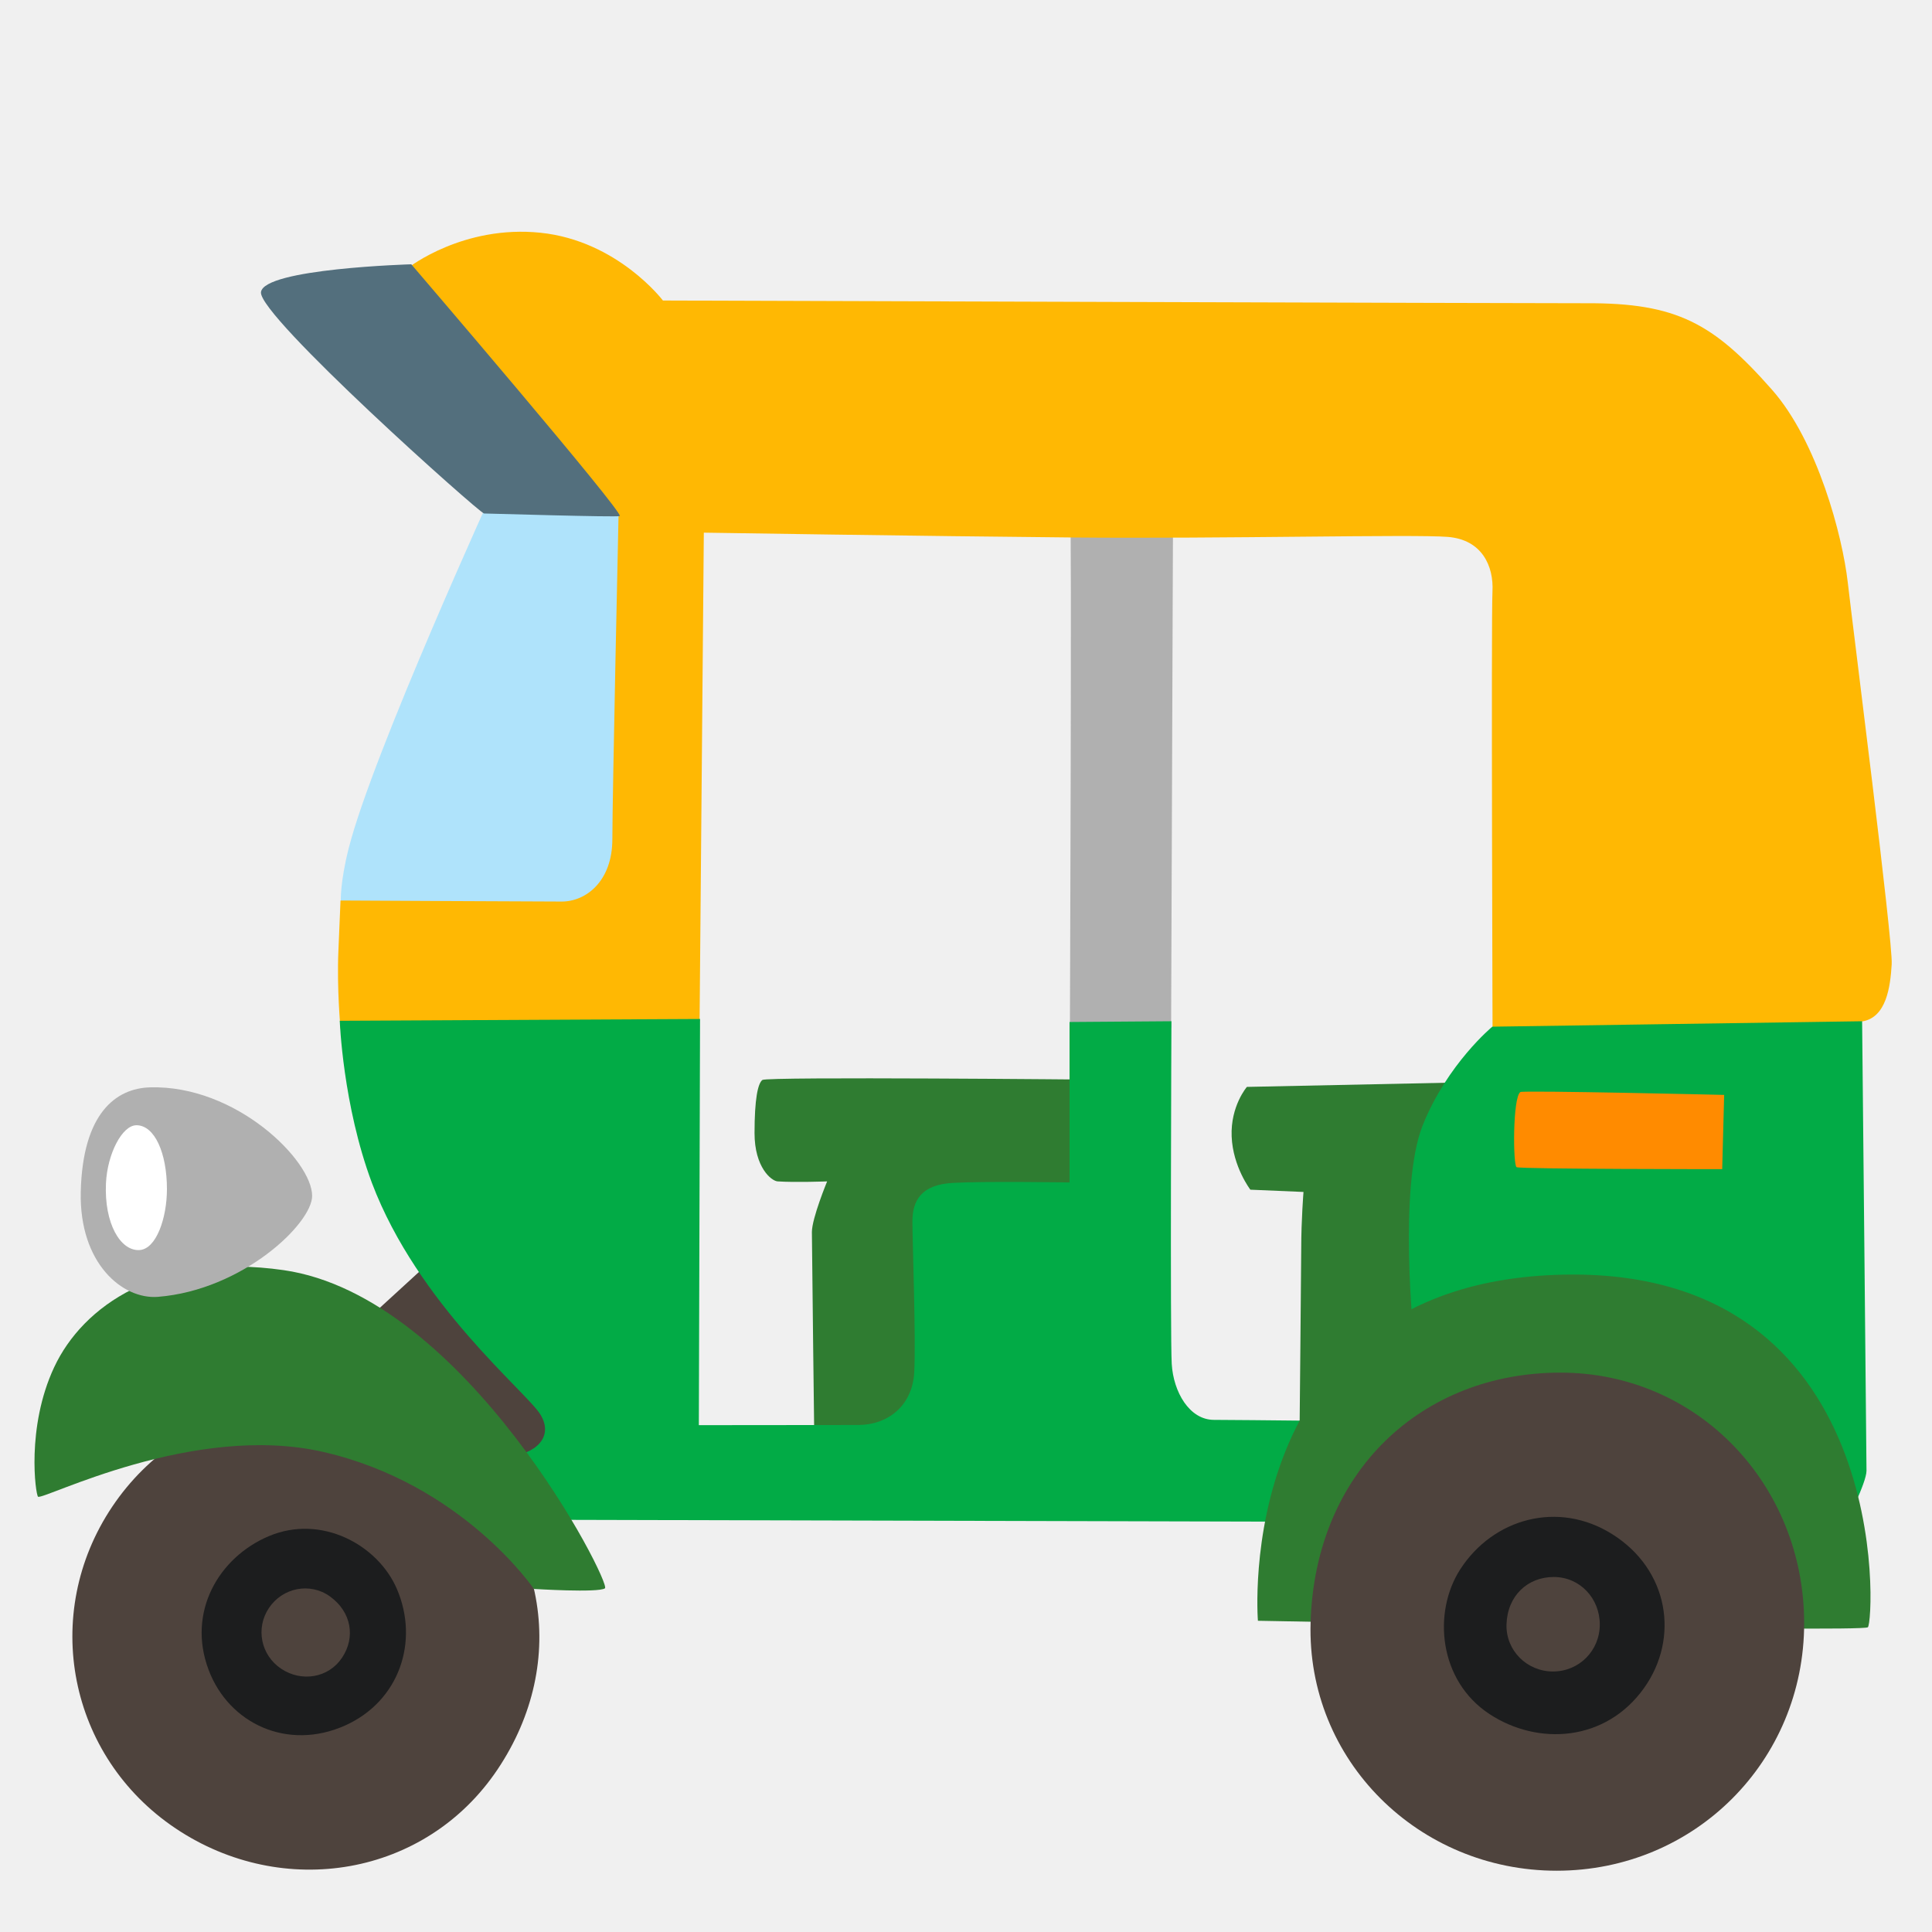
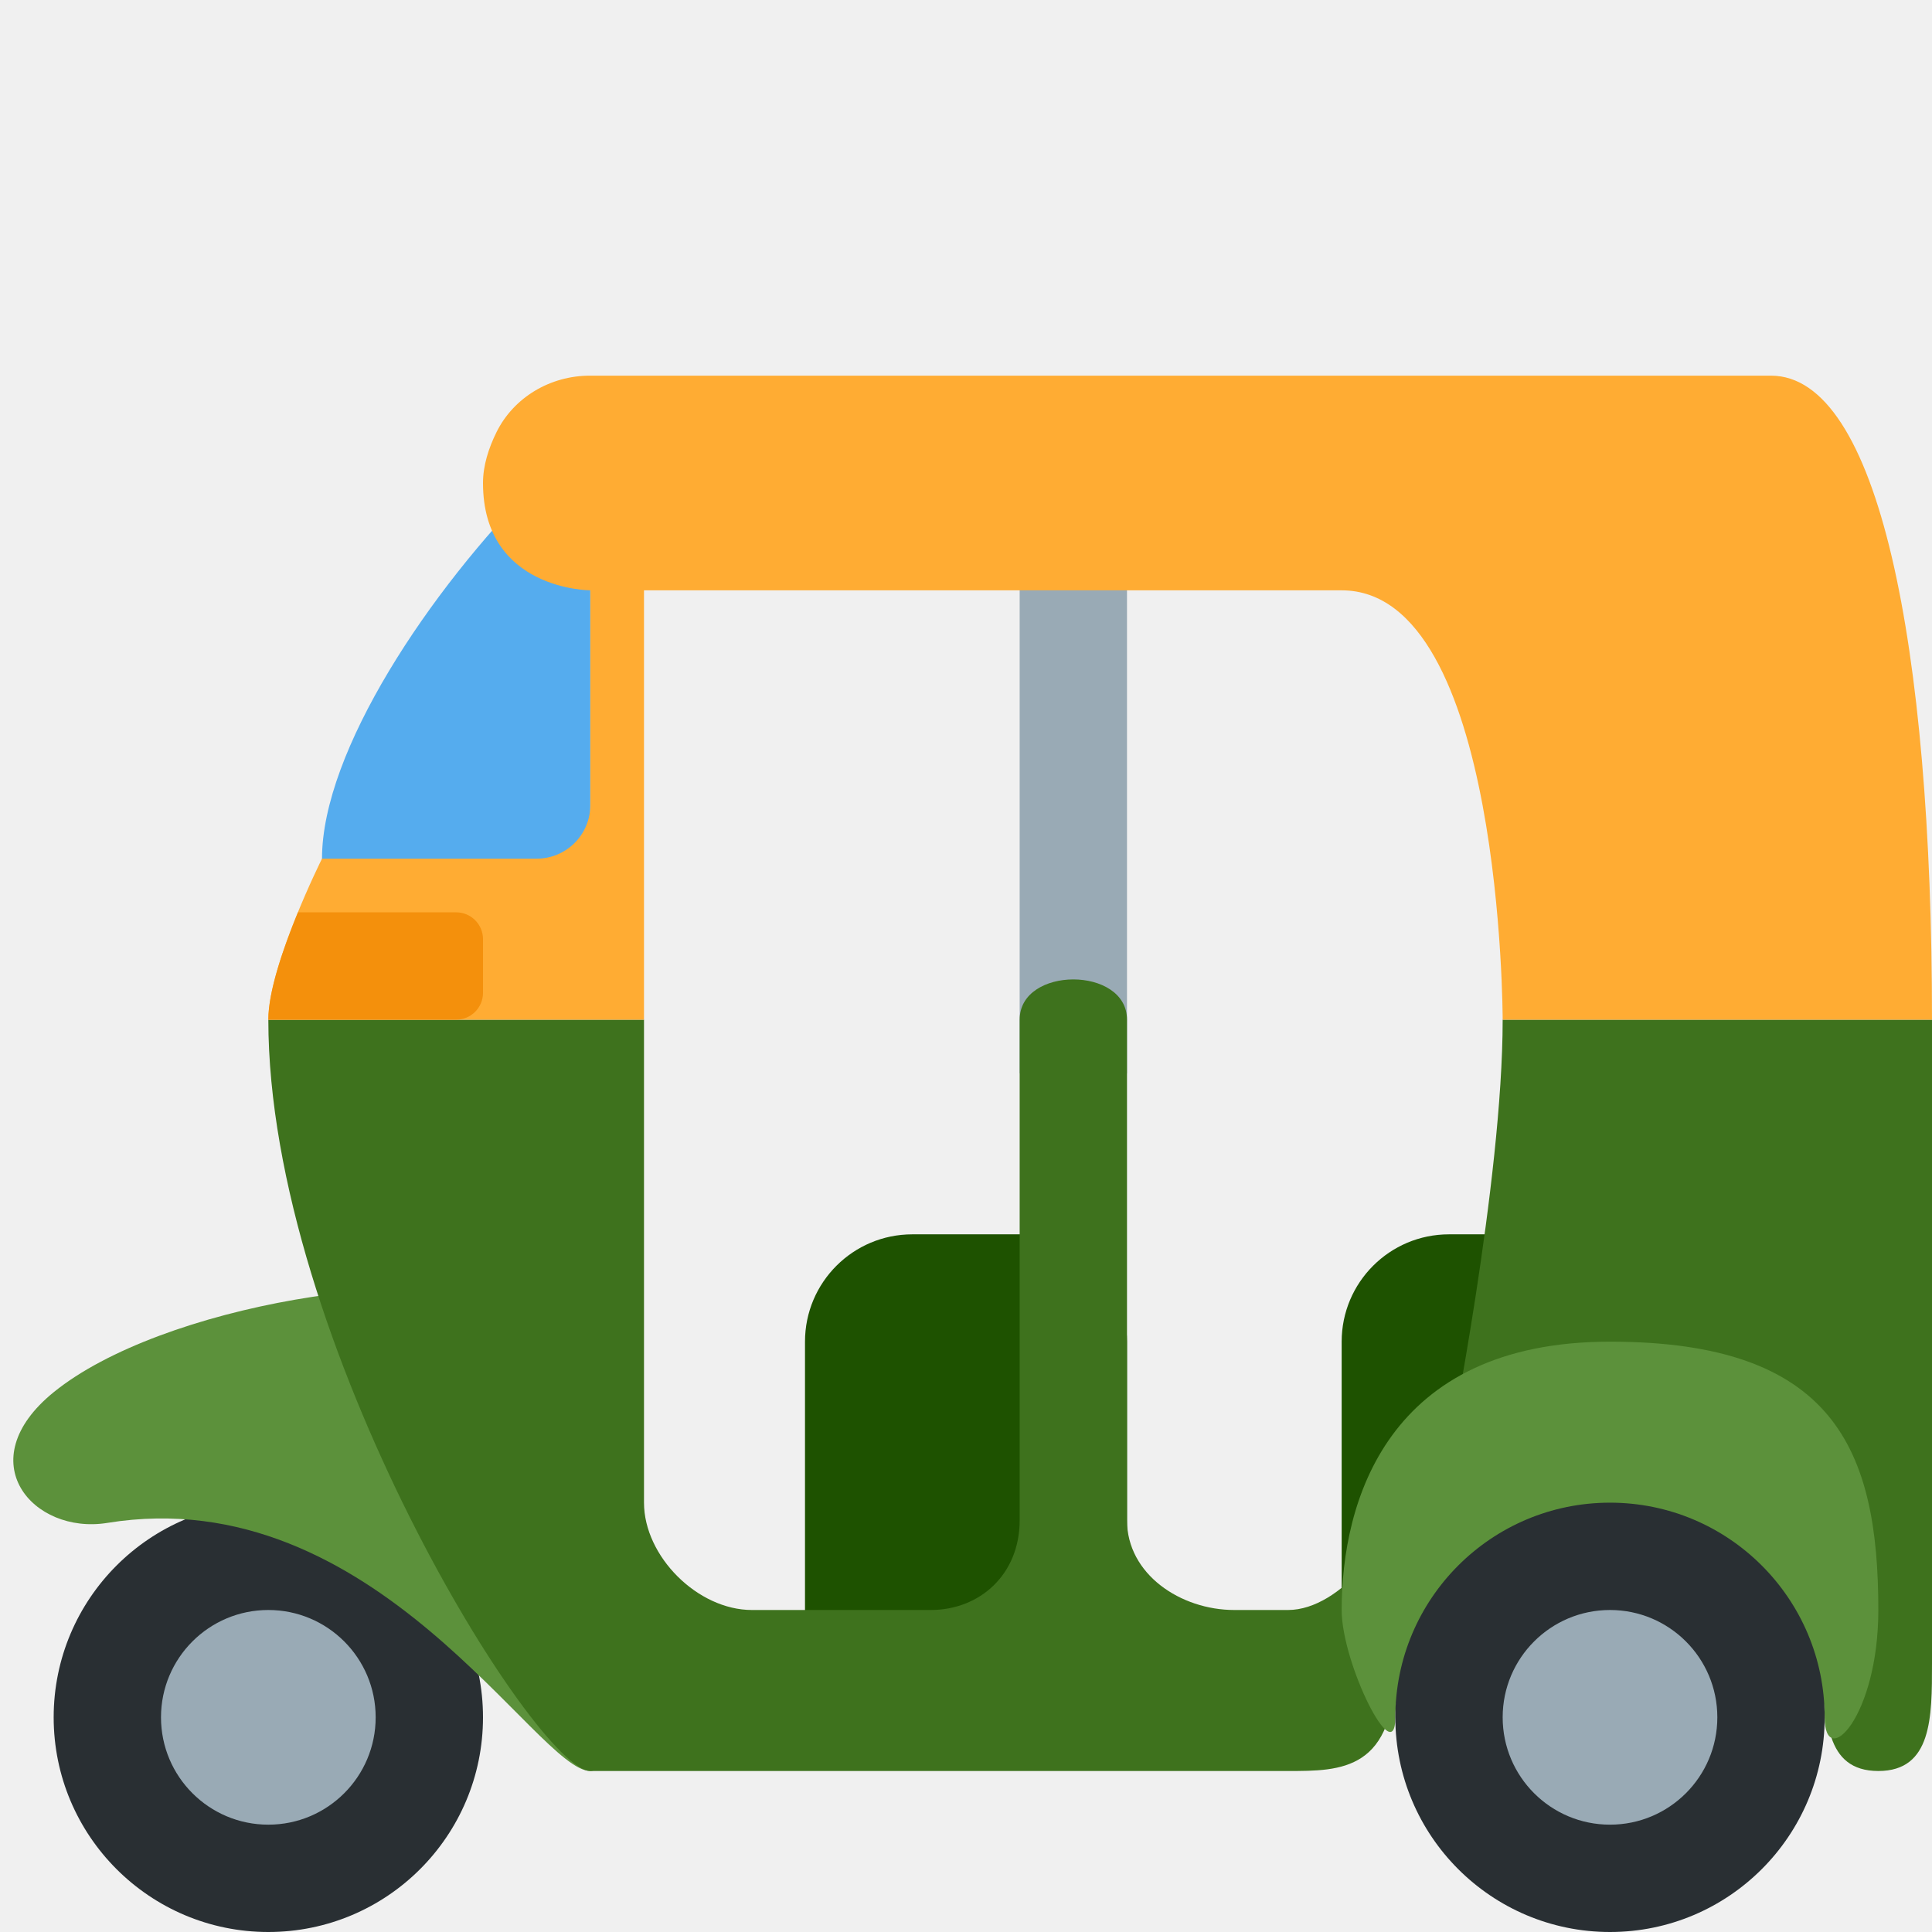
- <svg xmlns="http://www.w3.org/2000/svg" width="800px" height="800px" viewBox="0 0 128 128" aria-hidden="true" role="img" class="iconify iconify--noto" preserveAspectRatio="xMidYMid meet">
-   <path d="M72.67 71.53s-21.87-.21-22.16.02c-.3.23-.52 1.26-.52 3.52c0 2.27 1.11 3.17 1.53 3.2c1.18.08 3.28 0 3.28 0s-1.01 2.44-1.01 3.36s.17 14.62.17 14.62l18.49-1.6l.22-23.12z" fill="#2f7c31" />
-   <path d="M96.98 71.71l-14.37.3s-1.09 1.26-1.01 3.28c.08 2.02 1.24 3.53 1.24 3.53l3.52.15s-.15 1.87-.15 3.74c0 .88-.11 12.08-.11 12.08l3.23 1.33l12.6-9.08l-4.95-15.33z" fill="#2f7c31" />
-   <path fill="#4e433d" d="M29.08 83.06l-4.87 4.46l10.08 11.09l7.9-1.51z" />
-   <path d="M36.07 62.46l-13.49-2.74s-.06-1.24.53-3.55c1.6-6.28 9.71-24.02 9.71-24.02l9.78-2.82l.18 31.89l-6.71 1.24z" fill="#afe3fb" />
-   <path d="M70.9 33.04c.12 1.39-.02 36.05-.02 36.05l6.71-.99l.13-35.16l-6.82.1z" fill="#b0b0b0" />
-   <path d="M23.91 70.39l-1.35-2.25s-.25-2.63-.14-5.15c.05-1.15.14-3.33.14-3.33s13.08.07 14.66.07s3.35-1.32 3.35-4.14s.41-21.46.41-21.46L27.88 22.2l-.79-4.49s3.61-2.82 8.72-2.29c5.11.53 8.11 4.49 8.11 4.49s58.85.19 61.15.18c6.02-.03 8.45 1.33 12.32 5.72c3.03 3.43 4.68 9.7 5.03 12.78c.35 3.08 3 23.79 2.91 25.29s-.35 3.52-1.94 3.79c-1.59.26-4.05 1.5-4.05 1.5l-17.62.62l-2.83-.13s-.1-28.8-.01-30.47c.09-1.67-.68-3.44-2.97-3.62c-2.29-.18-14.82.13-24.77.04c-9.96-.09-24.51-.32-24.51-.32l-.28 32.31l-13.37 4.47l-9.07-1.68z" fill="#ffb803" />
-   <path d="M17.29 19.36c-.17 1.57 14.51 14.66 14.78 14.66c.26 0 8.83.26 8.99.17c.33-.18-13.81-16.68-13.81-16.68s-9.79.28-9.96 1.85z" fill="#536f7d" />
-   <path d="M22.51 67.63l23.87-.12l-.08 26.91s8.57-.01 10.55-.01c1.98 0 3.6-1.28 3.72-3.49c.12-2.21-.12-8.6-.12-9.99s.58-2.44 2.67-2.56c2.09-.12 7.74-.03 7.74-.03V67.71l6.75-.05s-.09 20.84.02 22.7s1.17 3.71 2.8 3.71s12.2.12 12.2.12l1.04-5.54s-1.04-10.03.59-14.1s4.61-6.53 4.61-6.53l24.5-.36s.29 28.96.29 29.78c0 .81-1.39 3.49-1.39 3.49l-38.47-.12l-47.65-.12l-5.58-3.49s1.16-.58 3.02-.7s3.14-1.28 2.21-2.79s-8.12-7.29-11.16-15.34c-1.93-5.16-2.13-10.74-2.13-10.74z" fill="#02ab46" />
-   <path d="M11.64 121.14c-7.11-4.76-8.97-14.2-4.21-21.31s14.33-9.08 21.29-4.11c7.64 5.46 9.01 14.39 4.25 21.5c-4.76 7.11-14.22 8.68-21.33 3.92z" fill="#4e433d" />
-   <path d="M22.86 114.32c3.6-1.61 4.93-5.58 3.43-9.06c-1.26-2.91-4.99-4.95-8.47-3.49c-3.34 1.41-5.44 5.04-4 8.86c1.35 3.59 5.26 5.38 9.04 3.69z" fill="#1c1d1e" />
-   <path d="M18.63 110.56c-1.35-.9-1.71-2.69-.81-4.03s2.71-1.71 4.03-.77c1.45 1.04 1.71 2.73.81 4.07c-.89 1.34-2.68 1.63-4.03.73z" fill="#4e433d" />
-   <path d="M83.34 107.38s-1.82-22.41 20.16-22.93s20.68 23.01 20.25 23.36s-40.41-.43-40.41-.43z" fill="#2f7c31" />
-   <path d="M119.53 107.54c0 9.14-7.26 16.4-16.4 16.4s-16.57-7.31-16.3-16.45c.3-10.03 7.41-16.55 16.55-16.55s16.15 7.46 16.15 16.6z" fill="#4e433d" />
-   <path d="M106.81 101.64c-3.56-2.24-7.88-1.06-10.07 2.34c-1.83 2.85-1.42 7.37 1.94 9.58c3.23 2.12 7.71 1.83 10.24-1.72c2.37-3.32 1.64-7.85-2.11-10.2z" fill="#1c1d1e" />
-   <path d="M105.99 107.63c0 1.73-1.37 3.11-3.1 3.11s-3.13-1.39-3.08-3.12c.06-1.9 1.4-3.14 3.13-3.14s3.05 1.41 3.05 3.15z" fill="#4e433d" />
-   <path d="M100.73 72.35c-.52.35-.49 4.9-.25 4.98c.38.13 13.62.13 13.62.13l.13-4.92s-13.31-.31-13.5-.19z" fill="#ff8b00" />
-   <path d="M35.37 105.27s4.27.27 4.71-.04c.44-.32-9.19-19.34-21.29-21.08c-8.28-1.19-13.31 2.39-15.2 6.43c-1.87 3.99-1.23 8.45-1.07 8.58c.32.25 10.3-4.95 18.92-2.96c9.21 2.12 13.93 9.07 13.93 9.07z" fill="#2f7c31" />
-   <path d="M20.68 79.23c0 1.83-4.6 6.24-10.22 6.69c-2.33.18-5.21-2.2-5.11-6.94c.12-5.23 2.33-6.88 4.6-6.94c5.69-.16 10.73 4.85 10.73 7.19z" fill="#b0b0b0" />
-   <path d="M9.23 82.82c-1.26.06-2.33-1.77-2.21-4.42c.09-1.95 1.07-3.85 2.02-3.85c1.2 0 2.02 1.83 2.02 4.23c0 1.9-.7 3.99-1.83 4.04z" fill="#ffffff" />
+ <svg xmlns="http://www.w3.org/2000/svg" width="800px" height="800px" viewBox="0 0 36 36" aria-hidden="true" role="img" class="iconify iconify--twemoji" preserveAspectRatio="xMidYMid meet">
+   <path fill="#99AAB5" d="M19 9h2v11h-2z" />
+   <path fill="#55ACEE" d="M10 9c-2 2-4 5-4 7c0 4 5 1 5 1V9h-1z" />
+   <circle fill="#292F33" cx="5" cy="32" r="4" />
+   <circle fill="#99AAB5" cx="5" cy="32" r="2" />
+   <path fill="#1E5200" d="M29 23h-2a2 2 0 0 0-2 2v5a2 2 0 0 0 2 2h2a2 2 0 0 0 2-2v-5a2 2 0 0 0-2-2zm-10 0h-2a2 2 0 0 0-2 2v5a2 2 0 0 0 2 2h2a2 2 0 0 0 2-2v-5a2 2 0 0 0-2-2z" />
+   <path fill="#5C913B" d="M2 28.377c-1.387.225-2.581-1.152-1-2.435c2-1.623 7-2.435 9-1.623S12 33 11 33s-4-5.435-9-4.623z" />
+   <path fill="#3E721D" d="M11 33h13c1 0 2 0 2-2c0-1 1-4 3-4s5 3 5 4s0 2 1 2s1-1 1-2V19h-8c0 3-1 8-1 8s-1-1-1 1c0 .606-1 2-2 2h-1c-1 0-2-.666-2-1.672V19c0-1-2-1-2 0v9.328C19 29.334 18.262 30 17.341 30h-3.33C13 30 12 29 12 28v-9H5c0 6 5 14 6 14z" />
+   <path fill="#5C913B" d="M34 32c0 1 1 0 1-2c0-3-.833-5-5-5s-5 3-5 5c0 1 1 3 1 2s.667-2 4-2s4 1 4 2z" />
+   <path fill="#FFAC33" d="M12 19H5c0-1 1-3 1-3h4a1 1 0 0 0 1-1v-4s-2 0-2-2c0-.326.106-.652.25-.944C9.573 7.4 10.258 7 10.99 7H33c2 0 3 5 3 12h-8s0-8-3-8H12v8z" />
+   <circle fill="#292F33" cx="30" cy="32" r="4" />
+   <circle fill="#99AAB5" cx="30" cy="32" r="2" />
+   <path fill="#F4900C" d="M9 18.5v-1a.5.5 0 0 0-.5-.5H5.552C5.286 17.648 5 18.464 5 19h3.5a.5.5 0 0 0 .5-.5z" />
</svg>
